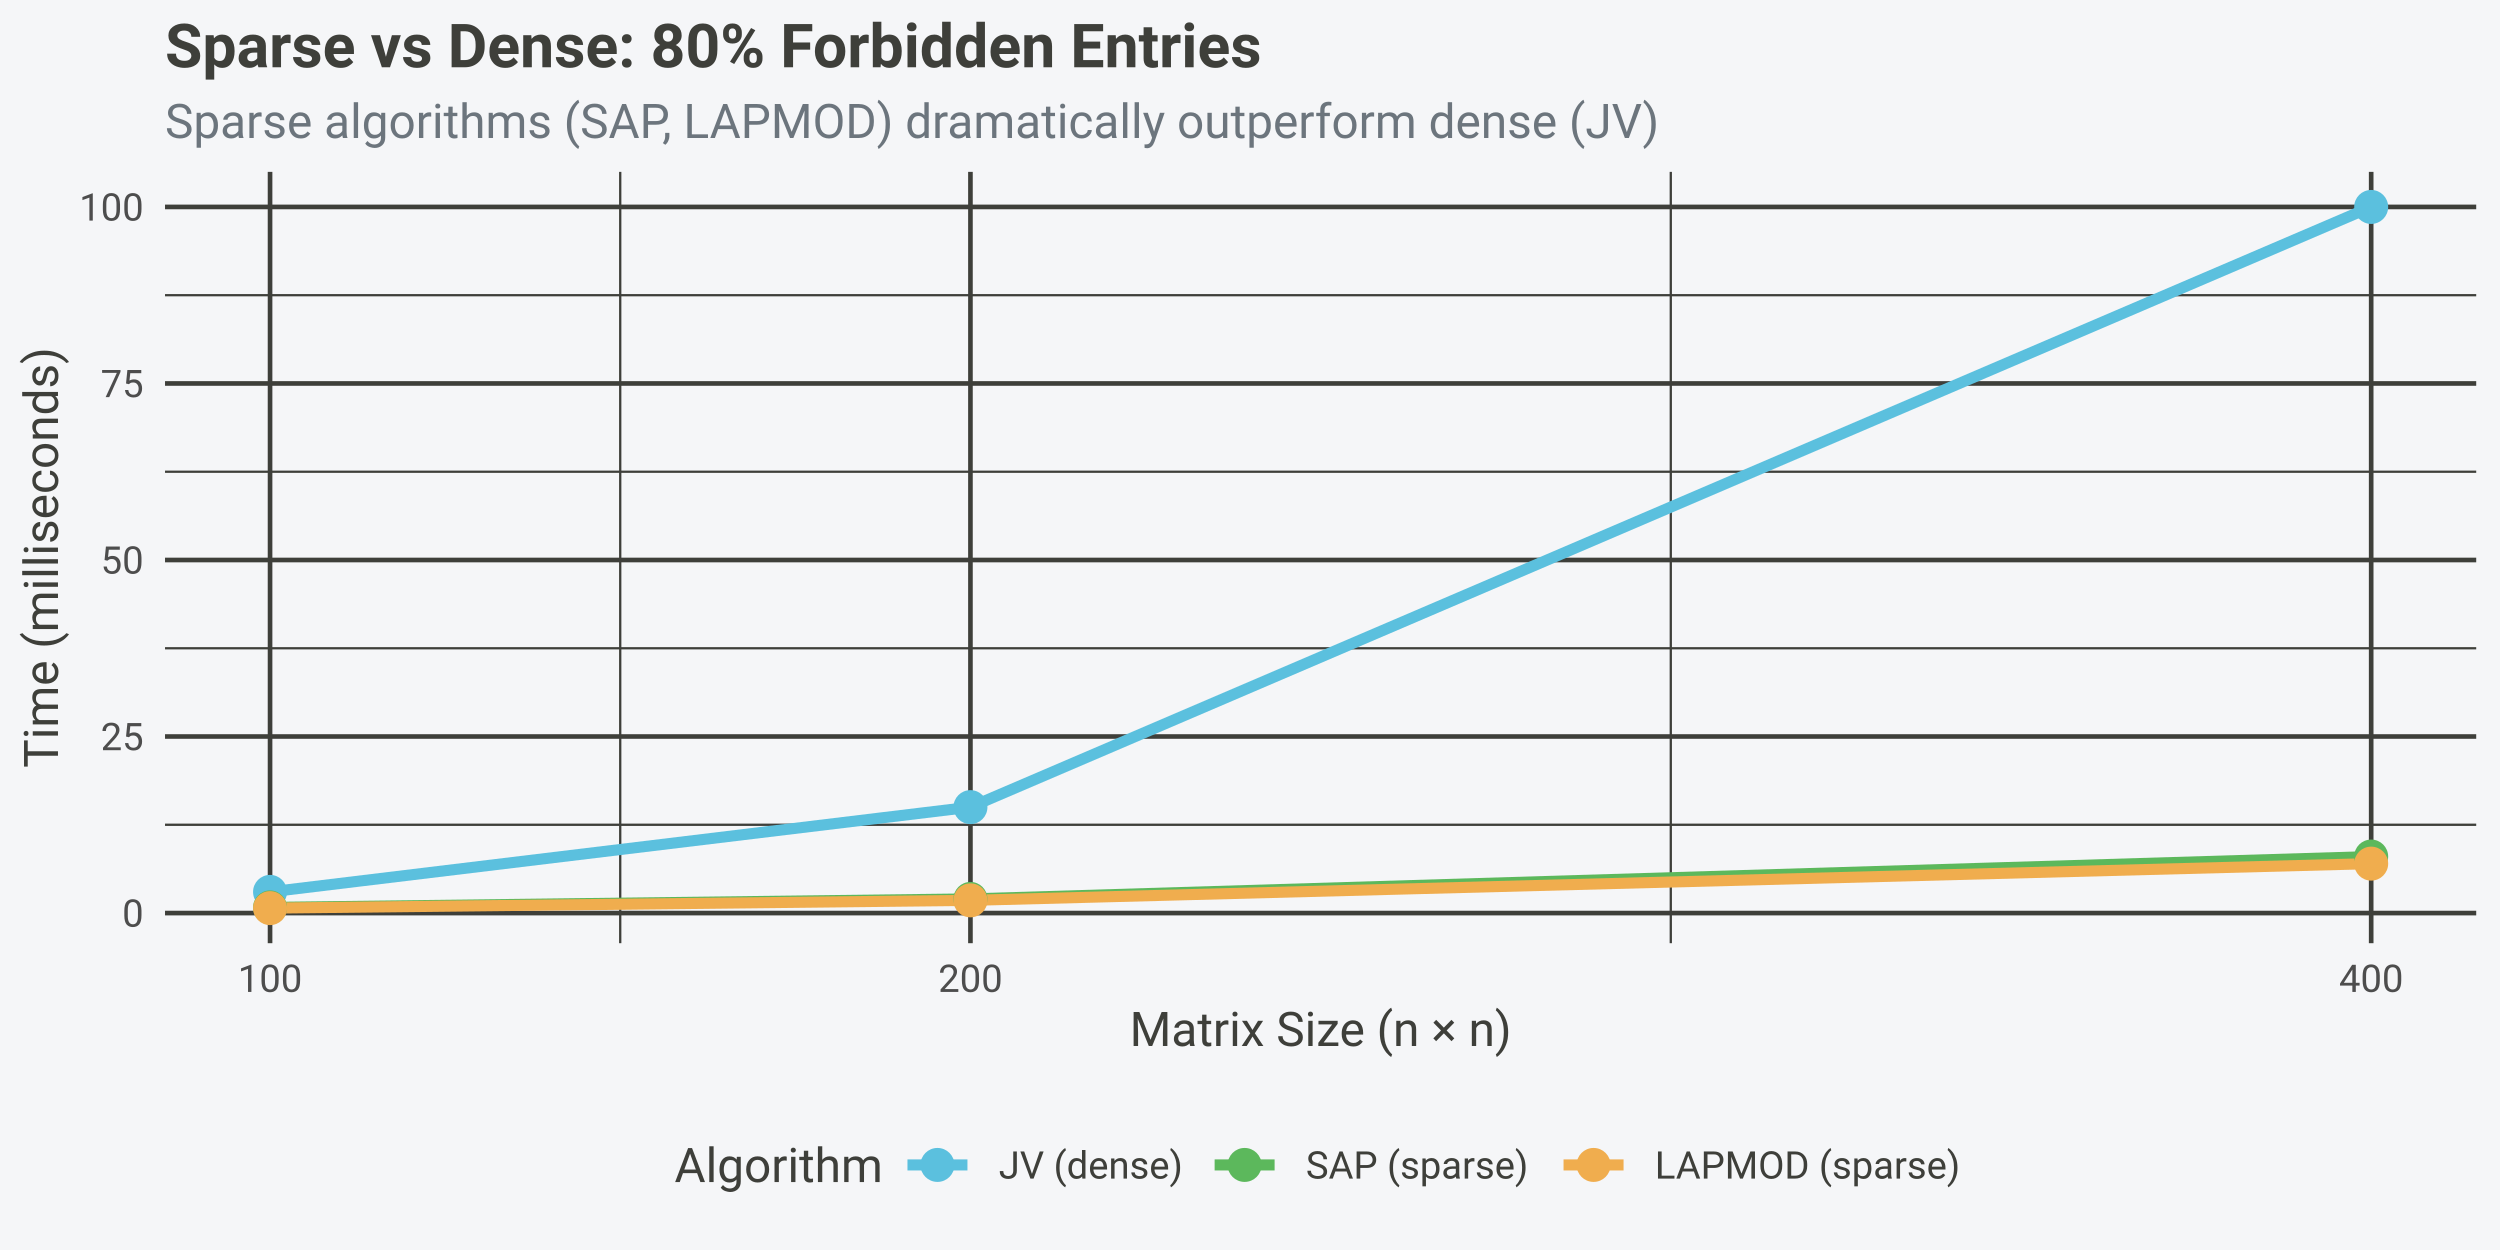
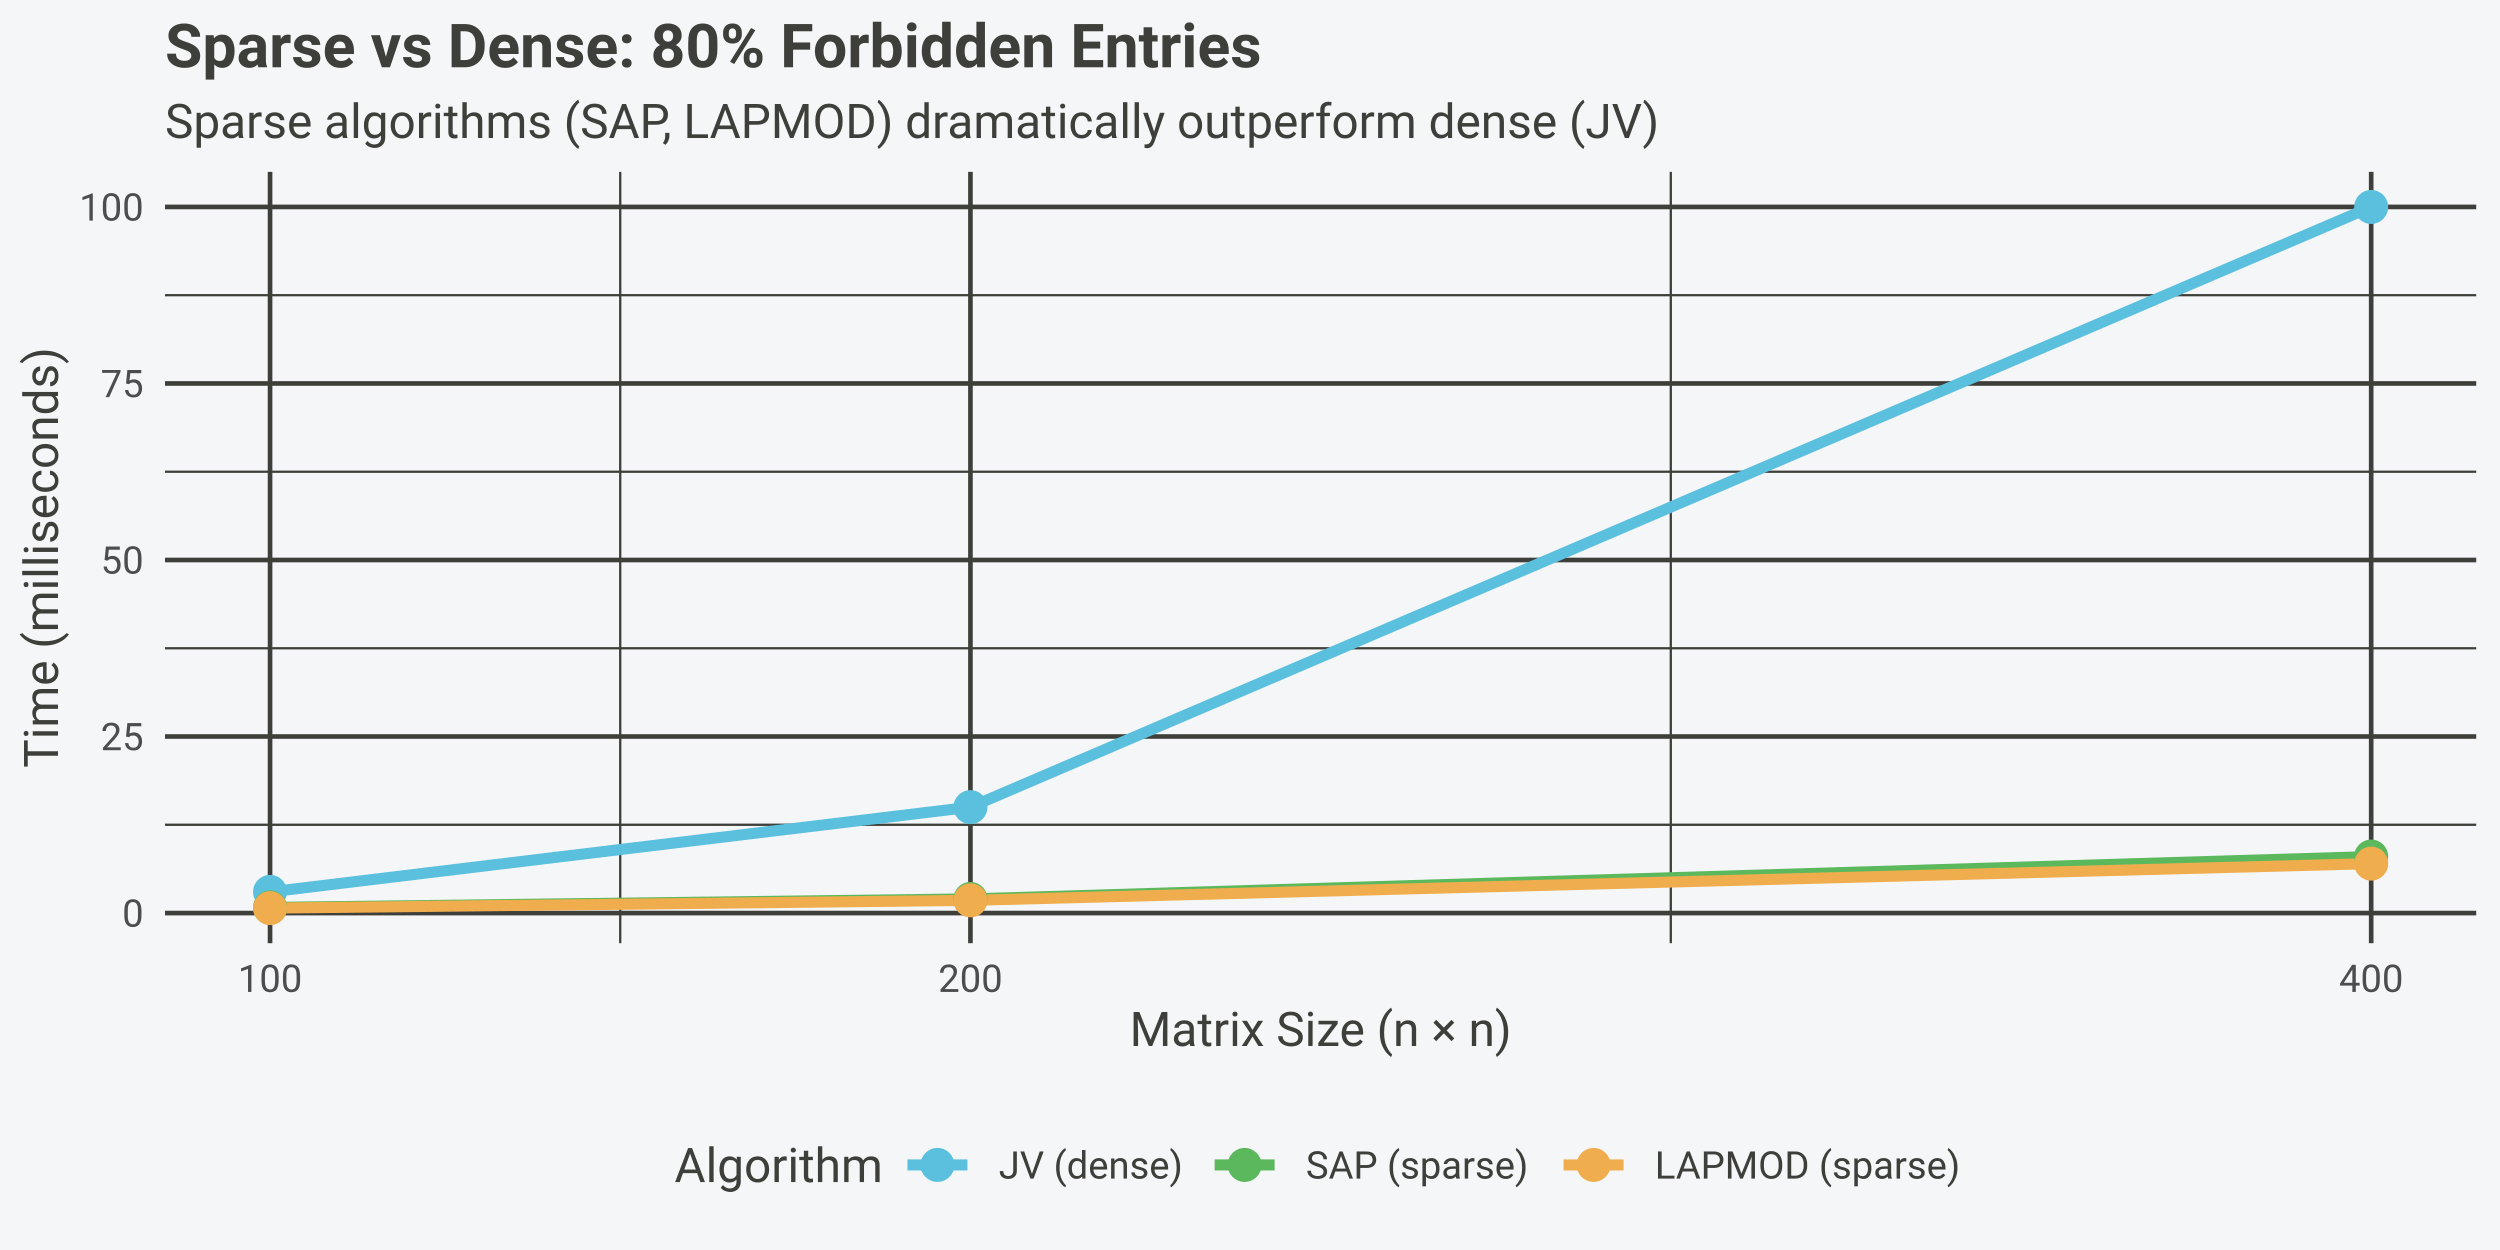
<svg xmlns="http://www.w3.org/2000/svg" width="576.00pt" height="288.00pt" viewBox="0 0 576.00 288.00">
  <g class="svglite">
    <defs>
      <style type="text/css">
    /* theme-aware-processed */
    .svglite line, .svglite polyline, .svglite polygon, .svglite path, .svglite circle {
      fill: none;
      stroke: #3E3F3A;
      stroke-linecap: round;
      stroke-linejoin: round;
      stroke-miterlimit: 10.00;
    }
    .svglite &gt; g &gt; rect {
      fill: none;
      stroke: #3E3F3A;
      stroke-linecap: round;
      stroke-linejoin: round;
      stroke-miterlimit: 10.00;
    }
    .svglite text {
      white-space: pre;
      fill: #3E3F3A;
    }
    .svglite g.glyphgroup path {
      fill: inherit;
      stroke: none;
    }
  </style>
    </defs>
    <rect width="100%" height="100%" style="stroke: none; fill: #F5F6F8;" />
    <defs>
      <clipPath id="cpMC4wMHw1NzYuMDB8MC4wMHwyODguMDA=">
        <rect x="0.00" y="0.00" width="576.00" height="288.00" />
      </clipPath>
    </defs>
    <g clip-path="url(#cpMC4wMHw1NzYuMDB8MC4wMHwyODguMDA=)">
      <rect rx="4" x="0.00" y="0.00" width="576.00" height="288.00" style="stroke-width: 1.07; stroke: none; fill: #F5F6F8;" />
    </g>
    <defs>
      <clipPath id="cpMzguMDJ8NTcwLjUyfDM5LjYwfDIxNy4zMQ==">
        <rect x="38.02" y="39.60" width="532.50" height="177.71" />
      </clipPath>
    </defs>
    <g clip-path="url(#cpMzguMDJ8NTcwLjUyfDM5LjYwfDIxNy4zMQ==)">
      <polyline points="38.02,190.03 570.52,190.03 " style="stroke-width: 0.53; stroke: #3E3F3A; stroke-linecap: butt;" />
      <polyline points="38.02,149.36 570.52,149.36 " style="stroke-width: 0.53; stroke: #3E3F3A; stroke-linecap: butt;" />
      <polyline points="38.02,108.69 570.52,108.69 " style="stroke-width: 0.53; stroke: #3E3F3A; stroke-linecap: butt;" />
      <polyline points="38.02,68.01 570.52,68.01 " style="stroke-width: 0.53; stroke: #3E3F3A; stroke-linecap: butt;" />
      <polyline points="142.90,217.31 142.90,39.60 " style="stroke-width: 0.53; stroke: #3E3F3A; stroke-linecap: butt;" />
      <polyline points="384.95,217.31 384.95,39.60 " style="stroke-width: 0.53; stroke: #3E3F3A; stroke-linecap: butt;" />
      <polyline points="38.02,210.37 570.52,210.37 " style="stroke-width: 1.07; stroke: #3E3F3A; stroke-linecap: butt;" />
      <polyline points="38.02,169.69 570.52,169.69 " style="stroke-width: 1.07; stroke: #3E3F3A; stroke-linecap: butt;" />
      <polyline points="38.02,129.02 570.52,129.02 " style="stroke-width: 1.07; stroke: #3E3F3A; stroke-linecap: butt;" />
      <polyline points="38.02,88.35 570.52,88.35 " style="stroke-width: 1.07; stroke: #3E3F3A; stroke-linecap: butt;" />
      <polyline points="38.02,47.68 570.52,47.68 " style="stroke-width: 1.07; stroke: #3E3F3A; stroke-linecap: butt;" />
      <polyline points="62.22,217.31 62.22,39.60 " style="stroke-width: 1.07; stroke: #3E3F3A; stroke-linecap: butt;" />
      <polyline points="223.59,217.31 223.59,39.60 " style="stroke-width: 1.07; stroke: #3E3F3A; stroke-linecap: butt;" />
      <polyline points="546.32,217.31 546.32,39.60 " style="stroke-width: 1.07; stroke: #3E3F3A; stroke-linecap: butt;" />
      <polyline points="62.22,205.49 223.59,185.96 546.32,47.68 " style="stroke-width: 2.56; stroke: #5BC0DE; stroke-linecap: butt;" />
      <polyline points="62.22,209.07 223.59,207.11 546.32,197.35 " style="stroke-width: 2.56; stroke: #5CB85C; stroke-linecap: butt;" />
      <polyline points="62.22,209.23 223.59,207.44 546.32,198.98 " style="stroke-width: 2.56; stroke: #F0AD4E; stroke-linecap: butt;" />
      <circle cx="62.22" cy="205.49" r="3.56" style="stroke-width: 0.71; stroke: #5BC0DE; fill: #5BC0DE;" />
      <circle cx="62.22" cy="209.07" r="3.56" style="stroke-width: 0.71; stroke: #5CB85C; fill: #5CB85C;" />
      <circle cx="62.22" cy="209.23" r="3.56" style="stroke-width: 0.71; stroke: #F0AD4E; fill: #F0AD4E;" />
      <circle cx="223.59" cy="185.96" r="3.56" style="stroke-width: 0.71; stroke: #5BC0DE; fill: #5BC0DE;" />
      <circle cx="223.59" cy="207.11" r="3.56" style="stroke-width: 0.71; stroke: #5CB85C; fill: #5CB85C;" />
      <circle cx="223.59" cy="207.44" r="3.56" style="stroke-width: 0.71; stroke: #F0AD4E; fill: #F0AD4E;" />
      <circle cx="546.32" cy="47.68" r="3.56" style="stroke-width: 0.71; stroke: #5BC0DE; fill: #5BC0DE;" />
      <circle cx="546.32" cy="197.35" r="3.56" style="stroke-width: 0.71; stroke: #5CB85C; fill: #5CB85C;" />
      <circle cx="546.32" cy="198.98" r="3.56" style="stroke-width: 0.71; stroke: #F0AD4E; fill: #F0AD4E;" />
    </g>
    <g clip-path="url(#cpMC4wMHw1NzYuMDB8MC4wMHwyODguMDA=)">
      <text x="33.09" y="213.52" text-anchor="end" style="font-size: 8.80px;fill: #4D4D4D; font-family: &quot;Roboto&quot;, -apple-system, BlinkMacSystemFont, &quot;Segoe UI&quot;, system-ui, sans-serif;" textLength="4.89px" lengthAdjust="spacingAndGlyphs">0</text>
      <text x="33.09" y="172.84" text-anchor="end" style="font-size: 8.80px;fill: #4D4D4D; font-family: &quot;Roboto&quot;, -apple-system, BlinkMacSystemFont, &quot;Segoe UI&quot;, system-ui, sans-serif;" textLength="9.78px" lengthAdjust="spacingAndGlyphs">25</text>
      <text x="33.09" y="132.17" text-anchor="end" style="font-size: 8.80px;fill: #4D4D4D; font-family: &quot;Roboto&quot;, -apple-system, BlinkMacSystemFont, &quot;Segoe UI&quot;, system-ui, sans-serif;" textLength="9.78px" lengthAdjust="spacingAndGlyphs">50</text>
      <text x="33.09" y="91.50" text-anchor="end" style="font-size: 8.80px;fill: #4D4D4D; font-family: &quot;Roboto&quot;, -apple-system, BlinkMacSystemFont, &quot;Segoe UI&quot;, system-ui, sans-serif;" textLength="9.78px" lengthAdjust="spacingAndGlyphs">75</text>
      <text x="33.09" y="50.83" text-anchor="end" style="font-size: 8.80px;fill: #4D4D4D; font-family: &quot;Roboto&quot;, -apple-system, BlinkMacSystemFont, &quot;Segoe UI&quot;, system-ui, sans-serif;" textLength="14.67px" lengthAdjust="spacingAndGlyphs">100</text>
      <text x="62.22" y="228.54" text-anchor="middle" style="font-size: 8.80px;fill: #4D4D4D; font-family: &quot;Roboto&quot;, -apple-system, BlinkMacSystemFont, &quot;Segoe UI&quot;, system-ui, sans-serif;" textLength="14.67px" lengthAdjust="spacingAndGlyphs">100</text>
      <text x="223.59" y="228.54" text-anchor="middle" style="font-size: 8.80px;fill: #4D4D4D; font-family: &quot;Roboto&quot;, -apple-system, BlinkMacSystemFont, &quot;Segoe UI&quot;, system-ui, sans-serif;" textLength="14.67px" lengthAdjust="spacingAndGlyphs">200</text>
      <text x="546.32" y="228.54" text-anchor="middle" style="font-size: 8.80px;fill: #4D4D4D; font-family: &quot;Roboto&quot;, -apple-system, BlinkMacSystemFont, &quot;Segoe UI&quot;, system-ui, sans-serif;" textLength="14.67px" lengthAdjust="spacingAndGlyphs">400</text>
      <text x="304.27" y="241.00" text-anchor="middle" style="font-size: 11.00px; font-family: &quot;Roboto&quot;, -apple-system, BlinkMacSystemFont, &quot;Segoe UI&quot;, system-ui, sans-serif;" textLength="89.58px" lengthAdjust="spacingAndGlyphs">Matrix Size (n × n)</text>
      <text transform="translate(13.36,128.45) rotate(-90)" text-anchor="middle" style="font-size: 11.00px; font-family: &quot;Roboto&quot;, -apple-system, BlinkMacSystemFont, &quot;Segoe UI&quot;, system-ui, sans-serif;" textLength="94.31px" lengthAdjust="spacingAndGlyphs">Time (milliseconds)</text>
      <text x="155.40" y="272.34" style="font-size: 11.00px; font-family: &quot;Roboto&quot;, -apple-system, BlinkMacSystemFont, &quot;Segoe UI&quot;, system-ui, sans-serif;" textLength="46.47px" lengthAdjust="spacingAndGlyphs">Algorithm</text>
      <line x1="209.08" y1="268.40" x2="222.90" y2="268.40" style="stroke-width: 2.56; stroke: #5BC0DE; stroke-linecap: butt;" />
      <circle cx="215.99" cy="268.40" r="3.56" style="stroke-width: 0.71; stroke: #5BC0DE; fill: #5BC0DE;" />
      <line x1="279.85" y1="268.40" x2="293.67" y2="268.40" style="stroke-width: 2.56; stroke: #5CB85C; stroke-linecap: butt;" />
      <circle cx="286.76" cy="268.40" r="3.56" style="stroke-width: 0.71; stroke: #5CB85C; fill: #5CB85C;" />
      <line x1="360.24" y1="268.40" x2="374.07" y2="268.40" style="stroke-width: 2.56; stroke: #F0AD4E; stroke-linecap: butt;" />
      <circle cx="367.16" cy="268.40" r="3.56" style="stroke-width: 0.71; stroke: #F0AD4E; fill: #F0AD4E;" />
      <text x="230.11" y="271.55" style="font-size: 8.80px; font-family: &quot;Roboto&quot;, -apple-system, BlinkMacSystemFont, &quot;Segoe UI&quot;, system-ui, sans-serif;" textLength="42.53px" lengthAdjust="spacingAndGlyphs">JV (dense)</text>
      <text x="300.88" y="271.55" style="font-size: 8.80px; font-family: &quot;Roboto&quot;, -apple-system, BlinkMacSystemFont, &quot;Segoe UI&quot;, system-ui, sans-serif;" textLength="52.16px" lengthAdjust="spacingAndGlyphs">SAP (sparse)</text>
      <text x="381.28" y="271.55" style="font-size: 8.80px; font-family: &quot;Roboto&quot;, -apple-system, BlinkMacSystemFont, &quot;Segoe UI&quot;, system-ui, sans-serif;" textLength="71.86px" lengthAdjust="spacingAndGlyphs">LAPMOD (sparse)</text>
-       <text x="38.02" y="31.80" style="font-size: 11.00px;fill: #6C757D; font-family: &quot;Roboto&quot;, -apple-system, BlinkMacSystemFont, &quot;Segoe UI&quot;, system-ui, sans-serif;" textLength="346.58px" lengthAdjust="spacingAndGlyphs">Sparse algorithms (SAP, LAPMOD) dramatically outperform dense (JV)</text>
+       <text x="38.02" y="31.80" style="font-size: 11.00px; font-family: &quot;Roboto&quot;, -apple-system, BlinkMacSystemFont, &quot;Segoe UI&quot;, system-ui, sans-serif;" textLength="346.58px" lengthAdjust="spacingAndGlyphs">Sparse algorithms (SAP, LAPMOD) dramatically outperform dense (JV)</text>
      <text x="38.02" y="15.50" style="font-size: 14.00px; font-weight: bold; font-family: &quot;Roboto&quot;, -apple-system, BlinkMacSystemFont, &quot;Segoe UI&quot;, system-ui, sans-serif;" textLength="272.23px" lengthAdjust="spacingAndGlyphs">Sparse vs Dense: 80% Forbidden Entries</text>
    </g>
  </g>
</svg>
